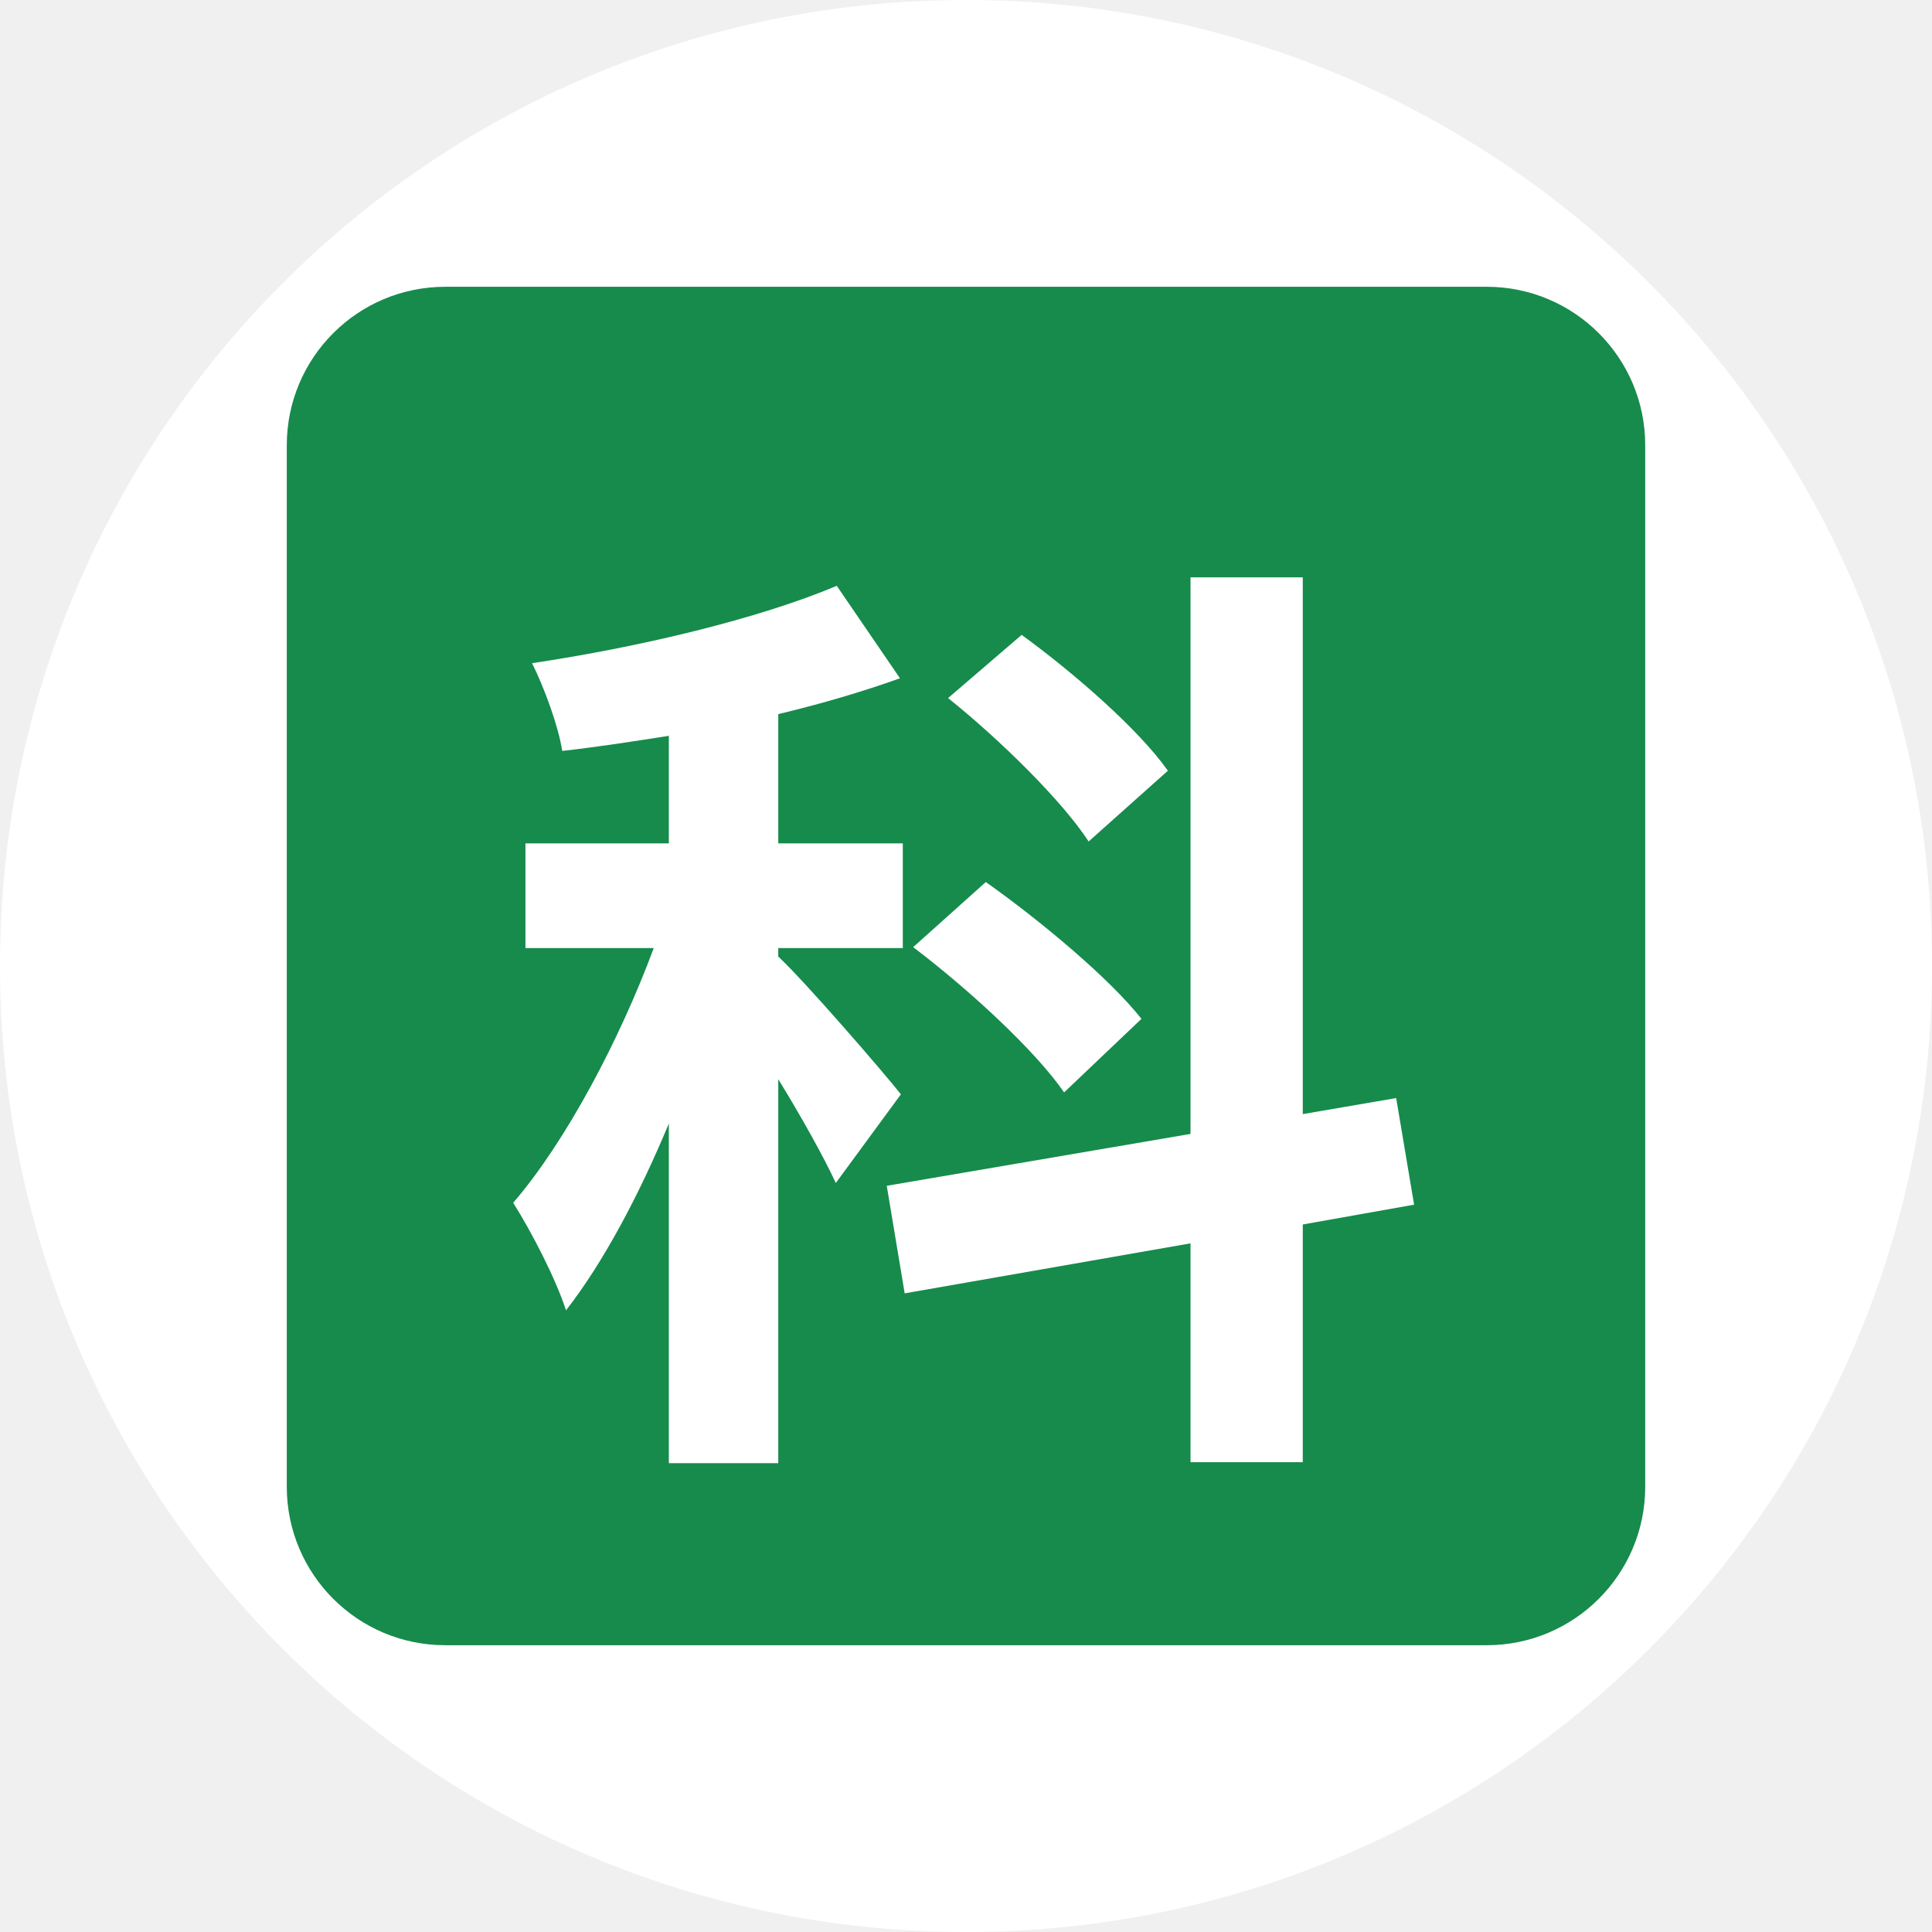
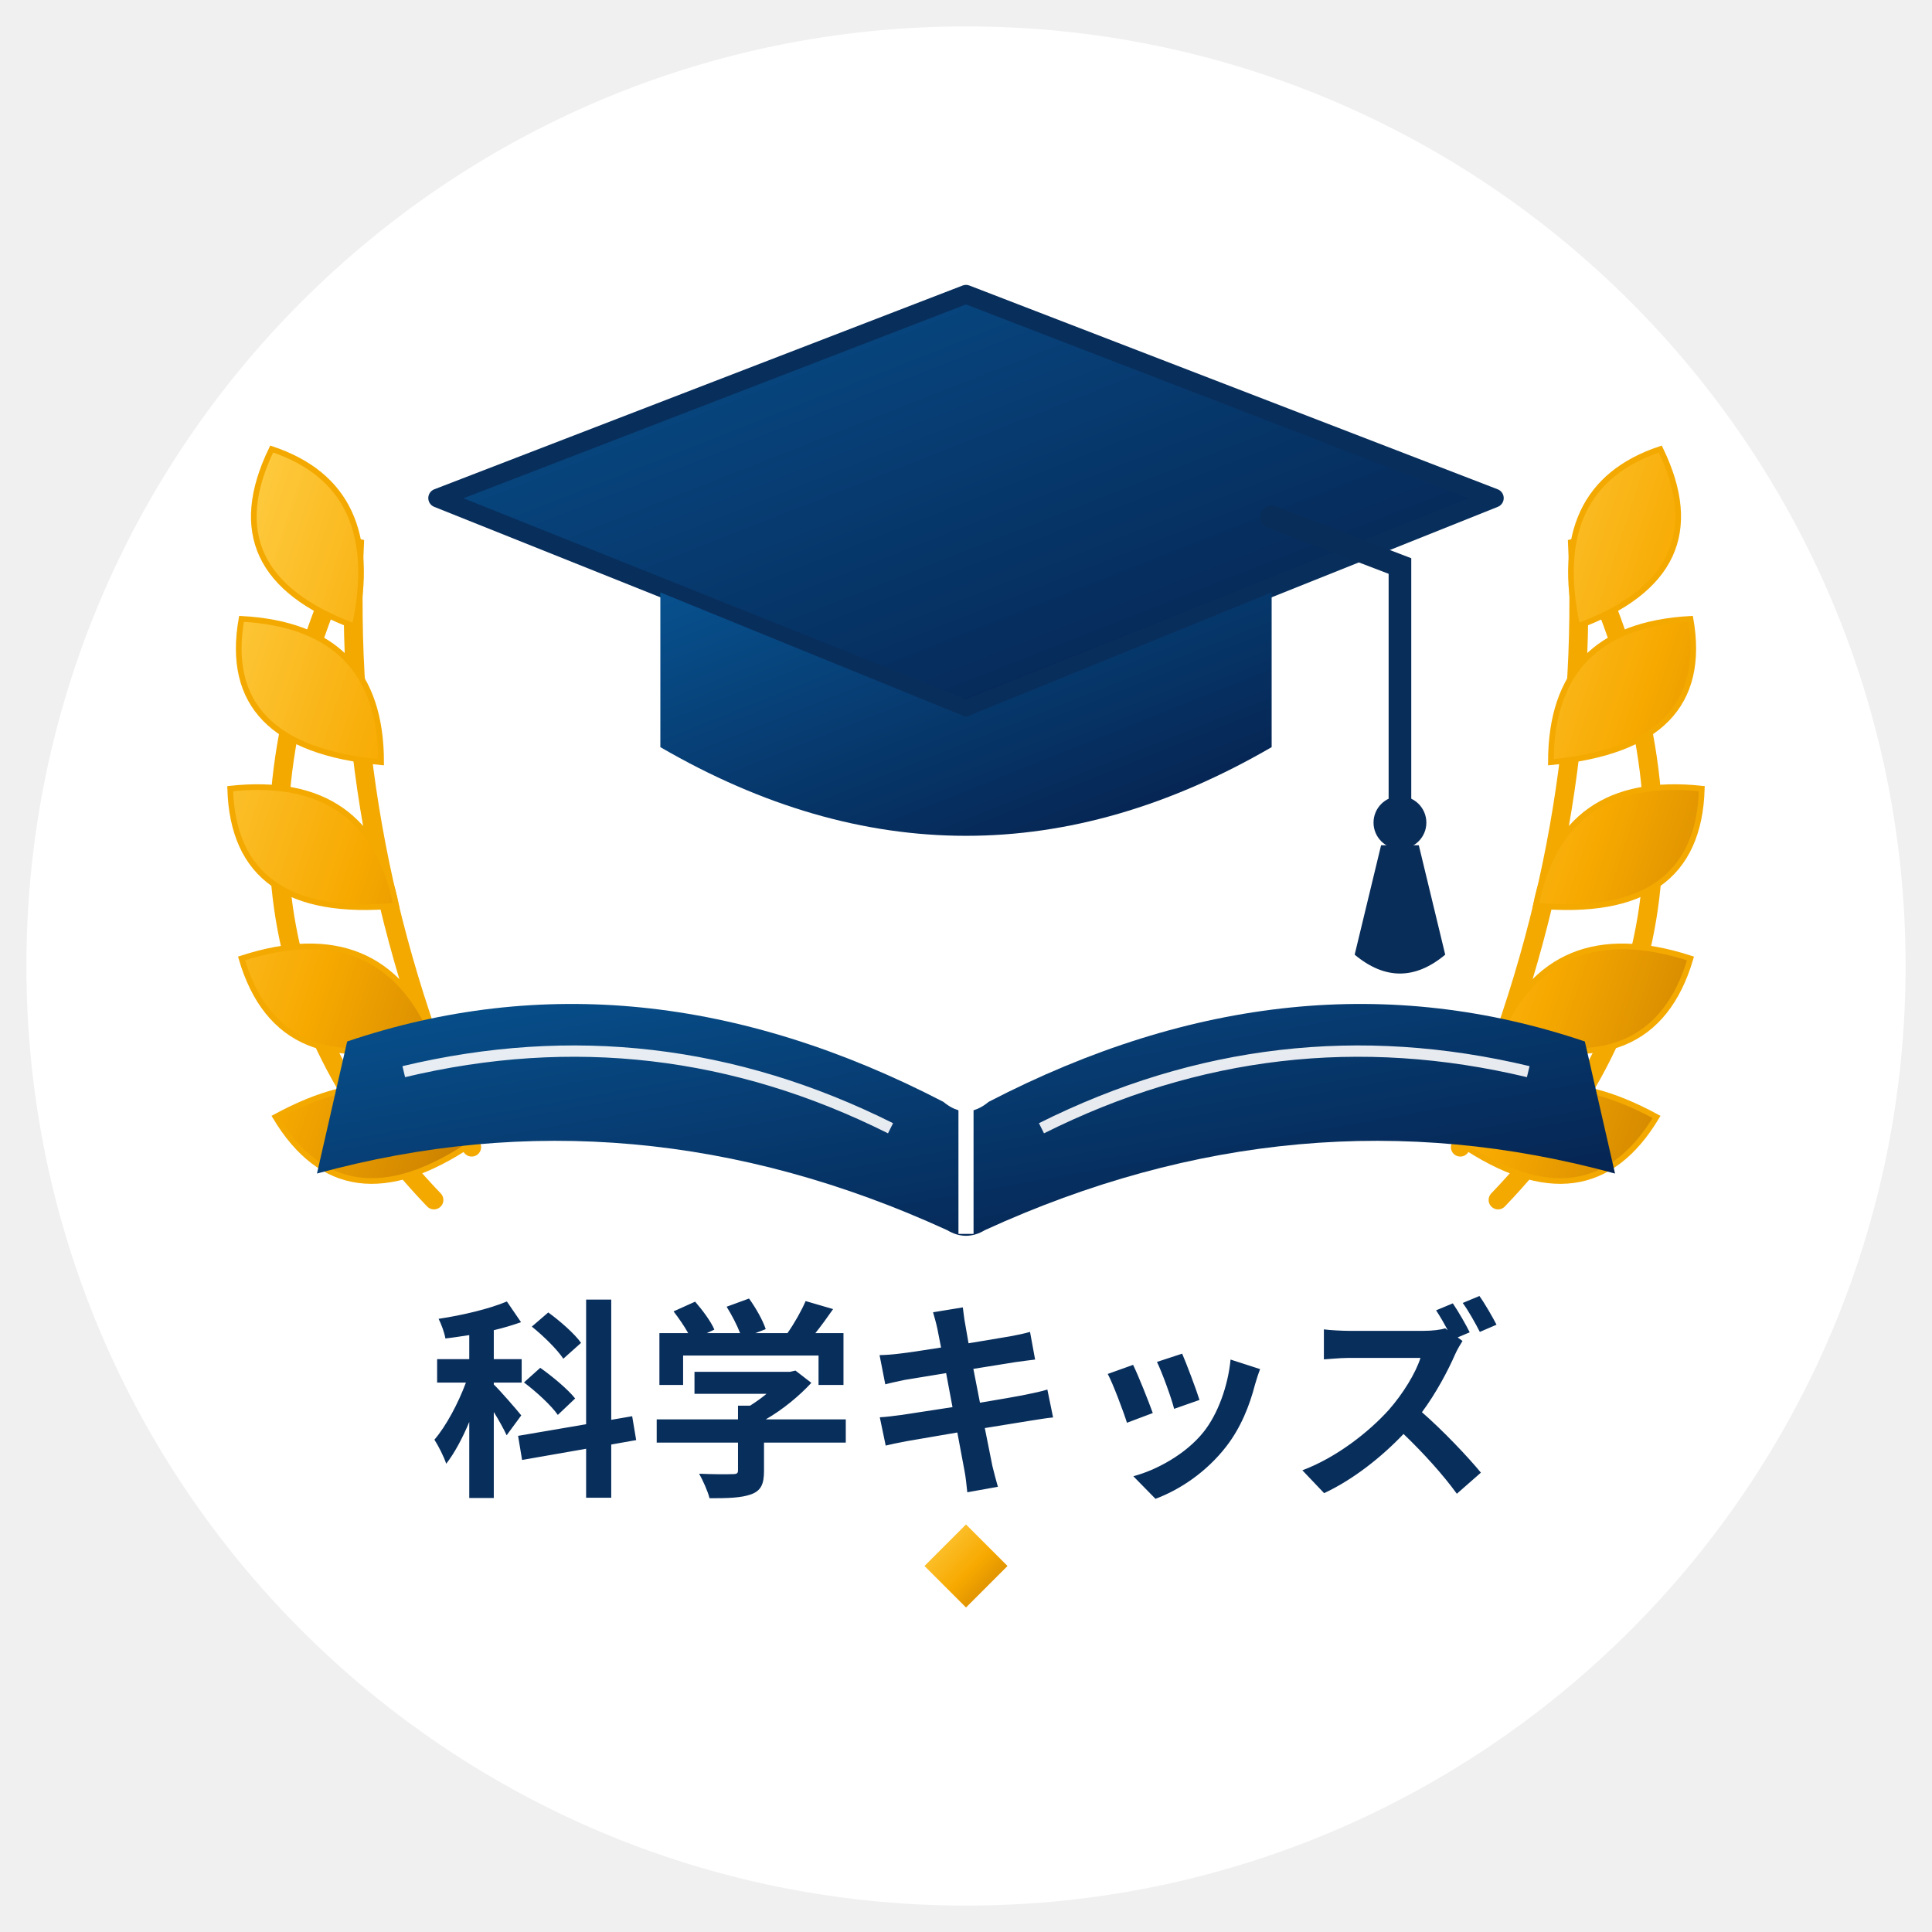
- <svg xmlns="http://www.w3.org/2000/svg" width="512" height="512" viewBox="0 0 512 512">
-   <circle cx="256" cy="256" r="256" fill="#ffffff" />
-   <rect x="76" y="76" width="360" height="360" rx="42" fill="#168b4c" />
-   <text x="256" y="278" text-anchor="middle" dominant-baseline="middle" font-family="'Noto Sans JP','Yu Gothic',Meiryo,sans-serif" font-size="250" font-weight="900" fill="#ffffff">科</text>
+ <svg xmlns="http://www.w3.org/2000/svg" viewBox="0 0 512 512">
+   <defs>
+     <linearGradient id="navy" x1="0" y1="0" x2="1" y2="1">
+       <stop stop-color="#07518e" />
+       <stop offset="1" stop-color="#061e49" />
+     </linearGradient>
+     <linearGradient id="gold" x1="0" y1="0" x2="1" y2="1">
+       <stop stop-color="#ffcf48" />
+       <stop offset=".55" stop-color="#f7a900" />
+       <stop offset="1" stop-color="#c77d00" />
+     </linearGradient>
+     <clipPath id="circle">
+       <circle cx="256" cy="256" r="249" />
+     </clipPath>
+   </defs>
+   <circle cx="256" cy="256" r="249" fill="#fff" />
+   <g clip-path="url(#circle)">
+     <g fill="url(#gold)" stroke="#f3a900" stroke-width="1.5">
+       <path d="M115 318Q45 245 94 143Q90 225 125 304" fill="none" stroke-width="5" stroke-linecap="round" />
+       <path d="M94 166Q56 152 72 119Q102 129 94 166Z M101 202Q58 198 64 164Q101 166 101 202Z M105 240Q62 244 61 209Q98 205 105 240Z M115 275Q74 288 64 254Q101 242 115 275Z M125 303Q91 326 73 296Q108 277 125 303Z" />
+       <path d="M397 318Q467 245 418 143Q422 225 387 304" fill="none" stroke-width="5" stroke-linecap="round" />
+       <path d="M418 166Q456 152 440 119Q410 129 418 166Z M411 202Q454 198 448 164Q411 166 411 202Z M407 240Q450 244 451 209Q414 205 407 240Z M397 275Q438 288 448 254Q411 242 397 275Z M387 303Q421 326 439 296Q404 277 387 303Z" />
+     </g>
+     <path d="M116 132L256 78L396 132L256 188Z" fill="url(#navy)" stroke="#082e5c" stroke-width="5" stroke-linejoin="round" />
+     <path d="M175 157V198Q256 245 337 198V157L256 190Z" fill="url(#navy)" />
+     <path d="M337 137L371 150V213" fill="none" stroke="#092d59" stroke-width="6" stroke-linecap="round" />
+     <circle cx="371" cy="218" r="7" fill="#092d59" />
+     <path d="M366 224L359 253Q371 263 383 253L376 224Z" fill="#092d59" />
+     <path d="M92 276Q169 250 250 292Q256 297 262 292Q343 250 420 276L428 311Q344 288 261 326Q256 329 251 326Q168 288 84 311Z" fill="url(#navy)" />
+     <path d="M256 292V327" stroke="#fff" stroke-width="4" />
+     <path d="M107 284Q174 268 236 299M405 284Q338 268 276 299" fill="none" stroke="#fff" stroke-width="3" opacity=".9" />
+     <text x="256" y="392" text-anchor="middle" font-family="'Noto Sans JP','Yu Gothic',Meiryo,sans-serif" font-size="56" font-weight="900" letter-spacing="1" fill="#082e5c">科学キッズ</text>
+     <path d="M83 415H429" stroke="url(#gold)" stroke-width="5" stroke-linecap="round" />
+     <path d="M256 404L267 415L256 426L245 415Z" fill="url(#gold)" />
+   </g>
</svg>
